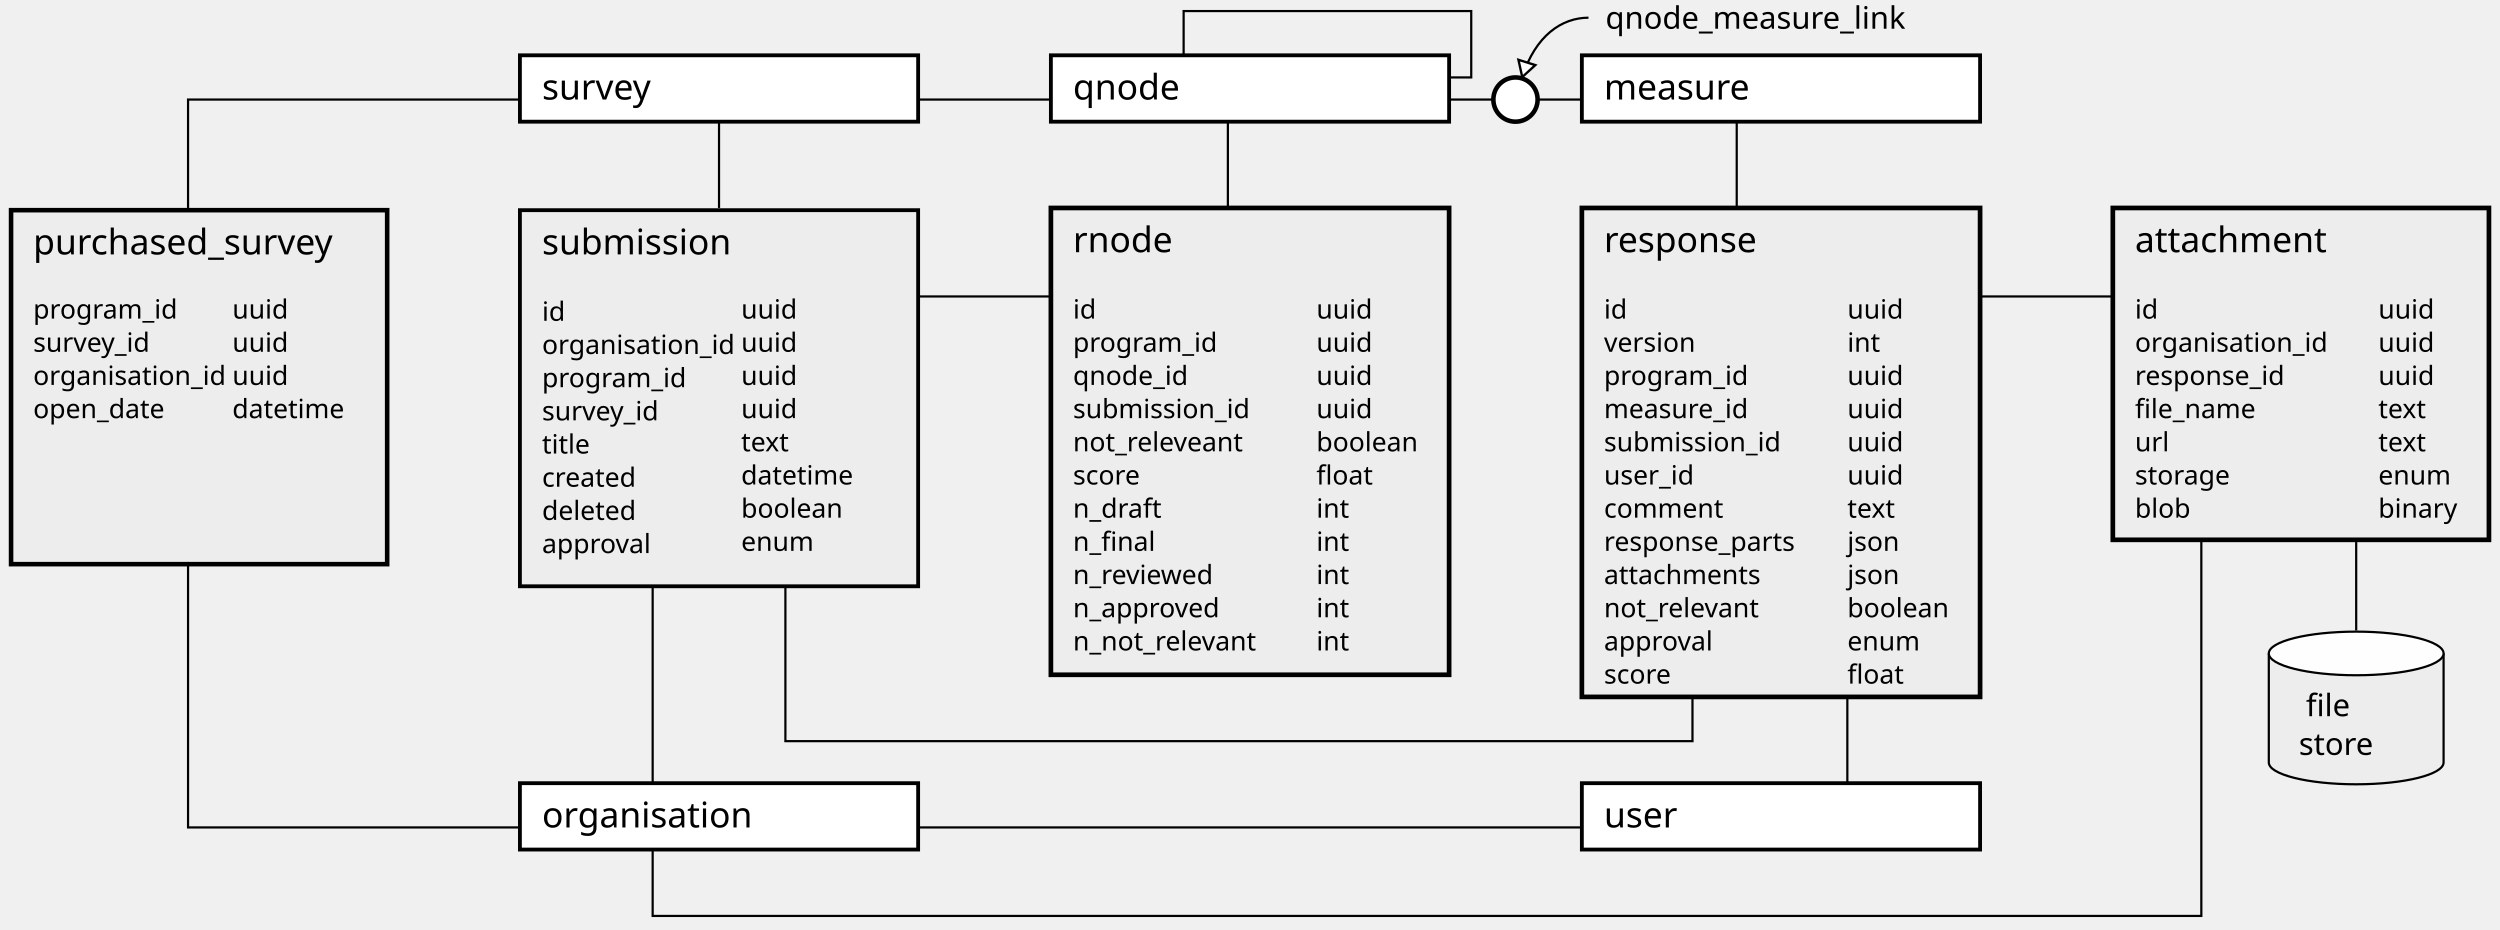
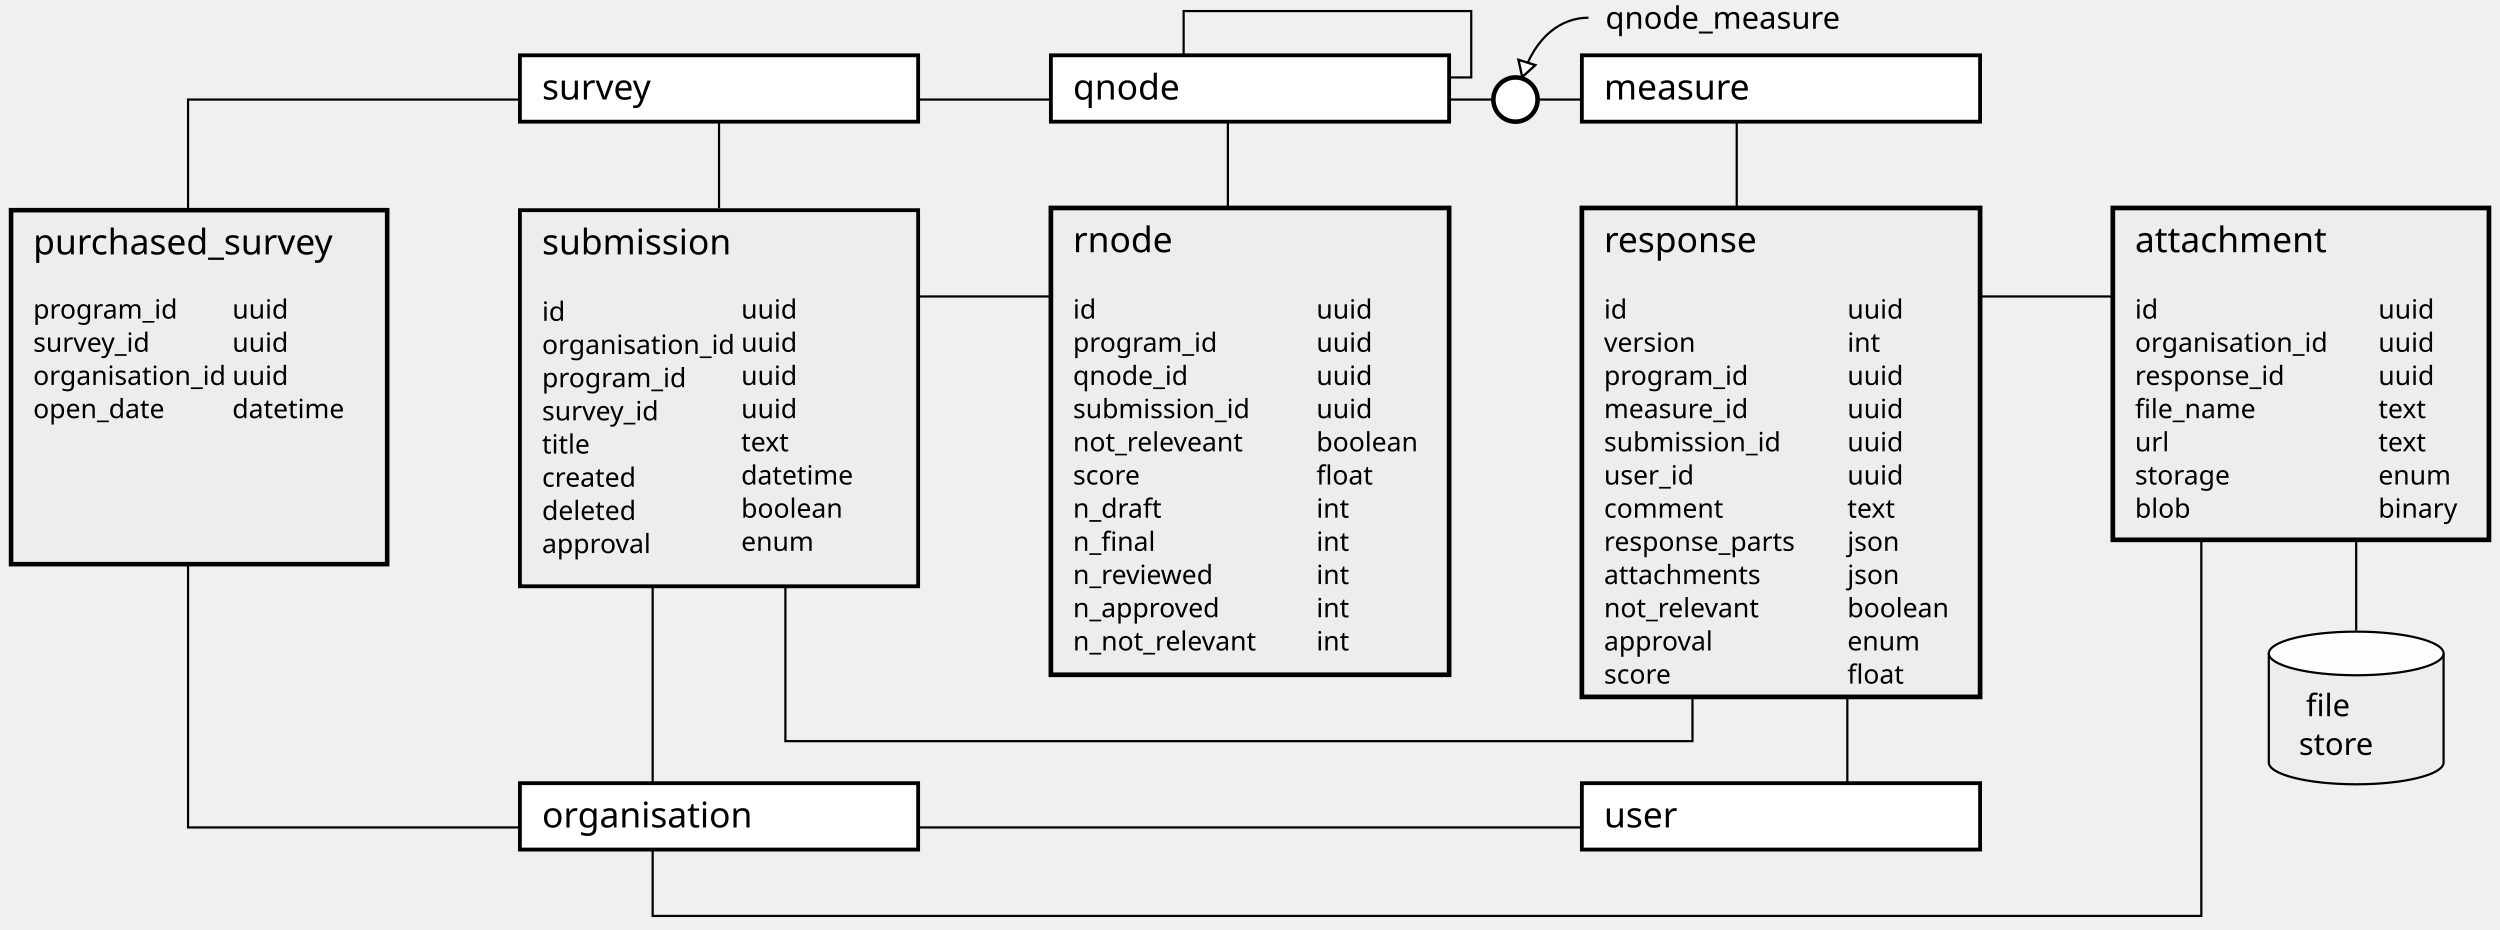
<svg xmlns="http://www.w3.org/2000/svg" version="1.1" viewBox="0 0 1130 420" stroke-miterlimit="10" id="svg3412" width="1130" height="420" style="fill:none;stroke:none">
  <defs id="defs3493">
    <marker orient="auto" refY="0.0" refX="0.0" id="EmptyTriangleOutL" style="overflow:visible">
      <path id="path4457" d="M 5.77,0.0 L -2.88,5.0 L -2.88,-5.0 L 5.77,0.0 z " style="fill-rule:evenodd;fill:#ffffff;stroke:#000000;stroke-width:1pt;stroke-opacity:1" transform="scale(0.8) translate(-6,0)" />
    </marker>
    <marker orient="auto" refY="0.0" refX="0.0" id="Arrow2Mend" style="overflow:visible;">
      <path id="path4324" style="fill-rule:evenodd;stroke-width:0.625;stroke-linejoin:round;stroke:#000000;stroke-opacity:1" d="M 8.719,4.034 L -2.207,0.016 L 8.719,-4.002 C 6.973,-1.63 6.983,1.616 8.719,4.034 z " transform="scale(0.6) rotate(180) translate(0,0)" />
    </marker>
    <marker orient="auto" refY="0.0" refX="0.0" id="Arrow1Lend" style="overflow:visible;">
      <path id="path4300" d="M 0.0,0.0 L 5.0,-5.0 L -12.5,0.0 L 5.0,5.0 L 0.0,0.0 z " style="fill-rule:evenodd;stroke:#000000;stroke-width:1pt;stroke-opacity:1" transform="scale(0.8) rotate(180) translate(12.5,0)" />
    </marker>
    <marker orient="auto" refY="0.0" refX="0.0" id="Arrow1Mend" style="overflow:visible;">
      <path id="path4306" d="M 0.0,0.0 L 5.0,-5.0 L -12.5,0.0 L 5.0,5.0 L 0.0,0.0 z " style="fill-rule:evenodd;stroke:#000000;stroke-width:1pt;stroke-opacity:1" transform="scale(0.4) rotate(180) translate(10,0)" />
    </marker>
  </defs>
  <clipPath id="p.0">
    <path d="m 0,0 1280,0 0,960 L 0,960 0,0 z" clip-rule="nonzero" id="path3415" />
  </clipPath>
  <g id="layer1" transform="translate(-125,-645)">
    <path id="path4906" d="m 540,690 300,0" style="fill:none;stroke:#000000;stroke-width:1px;stroke-linecap:butt;stroke-linejoin:miter;stroke-opacity:1" />
    <path id="path4908" d="m 780,680 10,0 0,-30 -130,0 0,20" style="fill:none;stroke:#000000;stroke-width:1px;stroke-linecap:butt;stroke-linejoin:miter;stroke-opacity:1" />
    <rect y="740" x="360" height="170" width="180" id="rect4910" style="fill:#ededed;fill-opacity:1;fill-rule:evenodd;stroke:#000000;stroke-width:1.732;stroke-miterlimit:10;stroke-opacity:1;stroke-dasharray:none" />
    <rect style="color:#000000;fill:#ededed;fill-opacity:1;fill-rule:evenodd;stroke:#000000;stroke-width:2.062;stroke-linecap:butt;stroke-linejoin:miter;stroke-miterlimit:10;stroke-opacity:1;stroke-dasharray:none;stroke-dashoffset:0;marker:none;visibility:visible;display:inline;overflow:visible;enable-background:accumulate" id="rect4912" width="170" height="160" x="130" y="740" />
    <text xml:space="preserve" style="font-size:40px;font-style:normal;font-weight:normal;line-height:125%;letter-spacing:0px;word-spacing:0px;fill:#000000;fill-opacity:1;stroke:none;font-family:Sans" x="140" y="789" id="text4914">
      <tspan id="tspan4928" x="140" y="789" style="font-size:12px">program_id</tspan>
      <tspan x="140" y="804" style="font-size:12px" id="tspan5143">survey_id</tspan>
      <tspan x="140" y="819" style="font-size:12px" id="tspan5145">organisation_id</tspan>
      <tspan x="140" y="834" style="font-size:12px" id="tspan5147">open_date</tspan>
    </text>
    <text id="text4930" y="760" x="140" style="font-size:40px;font-style:normal;font-weight:normal;line-height:125%;letter-spacing:0px;word-spacing:0px;fill:#000000;fill-opacity:1;stroke:none;font-family:Sans" xml:space="preserve">
      <tspan style="font-size:16px" id="tspan4932" y="760" x="140">purchased_survey</tspan>
    </text>
    <text id="text4934" y="790" x="370" style="font-size:40px;font-style:normal;font-weight:normal;line-height:125%;letter-spacing:0px;word-spacing:0px;fill:#000000;fill-opacity:1;stroke:none;font-family:Sans" xml:space="preserve">
      <tspan id="tspan4944" style="font-size:12px" y="790" x="370">id</tspan>
      <tspan style="font-size:12px" y="805" x="370" id="tspan5163">organisation_id</tspan>
      <tspan style="font-size:12px" y="820" x="370" id="tspan5165">program_id</tspan>
      <tspan style="font-size:12px" y="835" x="370" id="tspan5167">survey_id</tspan>
      <tspan style="font-size:12px" y="850" x="370" id="tspan3584">title</tspan>
      <tspan style="font-size:12px" y="865" x="370" id="tspan5169">created</tspan>
      <tspan style="font-size:12px" y="880" x="370" id="tspan4816">deleted</tspan>
      <tspan style="font-size:12px" y="895" x="370" id="tspan5175">approval</tspan>
    </text>
    <text xml:space="preserve" style="font-size:40px;font-style:normal;font-weight:normal;line-height:125%;letter-spacing:0px;word-spacing:0px;fill:#000000;fill-opacity:1;stroke:none;font-family:Sans" x="370" y="760" id="text4946">
      <tspan x="370" y="760" id="tspan4948" style="font-size:16px">submission</tspan>
    </text>
    <rect style="fill:#ededed;fill-opacity:1;fill-rule:evenodd;stroke:#000000;stroke-width:2.121;stroke-miterlimit:10;stroke-opacity:1;stroke-dasharray:none" id="rect4950" width="180" height="211" x="600" y="739" />
    <text xml:space="preserve" style="font-size:40px;font-style:normal;font-weight:normal;line-height:125%;letter-spacing:0px;word-spacing:0px;fill:#000000;fill-opacity:1;stroke:none;font-family:Sans" x="610" y="789" id="text4952">
      <tspan id="tspan4970" x="610" y="789" style="font-size:12px">id</tspan>
      <tspan x="610" y="804" style="font-size:12px" id="tspan5221">program_id</tspan>
      <tspan x="610" y="819" style="font-size:12px" id="tspan5223">qnode_id</tspan>
      <tspan x="610" y="834" style="font-size:12px" id="tspan5225">submission_id</tspan>
      <tspan x="610" y="849" style="font-size:12px" id="tspan5227">not_releveant</tspan>
      <tspan x="610" y="864" style="font-size:12px" id="tspan5229">score</tspan>
      <tspan x="610" y="879" style="font-size:12px" id="tspan3354">n_draft</tspan>
      <tspan x="610" y="894" style="font-size:12px" id="tspan5231">n_final</tspan>
      <tspan x="610" y="909" style="font-size:12px" id="tspan5233">n_reviewed</tspan>
      <tspan x="610" y="924" style="font-size:12px" id="tspan5235">n_approved</tspan>
      <tspan x="610" y="939" style="font-size:12px" id="tspan5237">n_not_relevant</tspan>
    </text>
    <text id="text4972" y="759" x="610" style="font-size:40px;font-style:normal;font-weight:normal;line-height:125%;letter-spacing:0px;word-spacing:0px;fill:#000000;fill-opacity:1;stroke:none;font-family:Sans" xml:space="preserve">
      <tspan style="font-size:16px" id="tspan4974" y="759" x="610">rnode</tspan>
    </text>
    <rect y="739" x="1080" height="150" width="170" id="rect5016" style="fill:#ededed;fill-opacity:1;fill-rule:evenodd;stroke:#000000;stroke-width:2.121;stroke-miterlimit:10;stroke-opacity:1;stroke-dasharray:none" />
    <text id="text5018" y="789" x="1090" style="font-size:40px;font-style:normal;font-weight:normal;line-height:125%;letter-spacing:0px;word-spacing:0px;fill:#000000;fill-opacity:1;stroke:none;font-family:Sans" xml:space="preserve">
      <tspan id="tspan5036" style="font-size:12px" y="789" x="1090">id</tspan>
      <tspan style="font-size:12px" y="804" x="1090" id="tspan5347">organisation_id</tspan>
      <tspan style="font-size:12px" y="819" x="1090" id="tspan5349">response_id</tspan>
      <tspan style="font-size:12px" y="834" x="1090" id="tspan5351">file_name</tspan>
      <tspan style="font-size:12px" y="849" x="1090" id="tspan5353">url</tspan>
      <tspan style="font-size:12px" y="864" x="1090" id="tspan5355">storage</tspan>
      <tspan style="font-size:12px" y="879" x="1090" id="tspan5357">blob</tspan>
    </text>
    <text xml:space="preserve" style="font-size:40px;font-style:normal;font-weight:normal;line-height:125%;letter-spacing:0px;word-spacing:0px;fill:#000000;fill-opacity:1;stroke:none;font-family:Sans" x="1090" y="759" id="text5038">
      <tspan x="1090" y="759" id="tspan5040" style="font-size:16px">attachment</tspan>
    </text>
    <rect style="fill:#ededed;fill-opacity:1;fill-rule:evenodd;stroke:#000000;stroke-width:2.121;stroke-miterlimit:10;stroke-opacity:1;stroke-dasharray:none" id="rect5066" width="180" height="221" x="840" y="739" />
    <text xml:space="preserve" style="font-size:40px;font-style:normal;font-weight:normal;line-height:125%;letter-spacing:0px;word-spacing:0px;fill:#000000;fill-opacity:1;stroke:none;font-family:Sans" x="850" y="789" id="text5068">
      <tspan x="850" y="789" style="font-size:12px" id="tspan5086">id</tspan>
      <tspan x="850" y="804" style="font-size:12px" id="tspan5283">version</tspan>
      <tspan x="850" y="819" style="font-size:12px" id="tspan5285">program_id</tspan>
      <tspan x="850" y="834" style="font-size:12px" id="tspan5287">measure_id</tspan>
      <tspan x="850" y="849" style="font-size:12px" id="tspan5289">submission_id</tspan>
      <tspan x="850" y="864" style="font-size:12px" id="tspan5291">user_id</tspan>
      <tspan x="850" y="879" style="font-size:12px" id="tspan5293">comment</tspan>
      <tspan x="850" y="894" style="font-size:12px" id="tspan5295">response_parts</tspan>
      <tspan x="850" y="909" style="font-size:12px" id="tspan5297">attachments</tspan>
      <tspan x="850" y="924" style="font-size:12px" id="tspan5299">not_relevant</tspan>
      <tspan x="850" y="939" style="font-size:12px" id="tspan5301">approval</tspan>
      <tspan x="850" y="954" style="font-size:12px" id="tspan3124">score</tspan>
    </text>
    <text id="text5088" y="759" x="850" style="font-size:40px;font-style:normal;font-weight:normal;line-height:125%;letter-spacing:0px;word-spacing:0px;fill:#000000;fill-opacity:1;stroke:none;font-family:Sans" xml:space="preserve">
      <tspan style="font-size:16px" id="tspan5090" y="759" x="850">response</tspan>
    </text>
    <rect style="fill:#ffffff;fill-opacity:1;fill-rule:evenodd;stroke:#000000;stroke-width:1.732;stroke-miterlimit:10;stroke-opacity:1;stroke-dasharray:none" id="rect5092" width="180" height="30" x="360" y="670" />
    <text id="text5094" y="690" x="370" style="font-size:40px;font-style:normal;font-weight:normal;line-height:125%;letter-spacing:0px;word-spacing:0px;fill:#000000;fill-opacity:1;stroke:none;font-family:Sans" xml:space="preserve">
      <tspan style="font-size:16px" id="tspan5096" y="690" x="370">survey</tspan>
    </text>
    <rect y="670" x="600" height="30" width="180" id="rect5098" style="fill:#ffffff;fill-opacity:1;fill-rule:evenodd;stroke:#000000;stroke-width:1.732;stroke-miterlimit:10;stroke-opacity:1;stroke-dasharray:none" />
    <text xml:space="preserve" style="font-size:40px;font-style:normal;font-weight:normal;line-height:125%;letter-spacing:0px;word-spacing:0px;fill:#000000;fill-opacity:1;stroke:none;font-family:Sans" x="610" y="690" id="text5100">
      <tspan x="610" y="690" id="tspan5102" style="font-size:16px">qnode</tspan>
    </text>
    <rect style="fill:#ffffff;fill-opacity:1;fill-rule:evenodd;stroke:#000000;stroke-width:1.732;stroke-miterlimit:10;stroke-opacity:1;stroke-dasharray:none" id="rect5104" width="180" height="30" x="840" y="670" />
    <text id="text5106" y="690" x="850" style="font-size:40px;font-style:normal;font-weight:normal;line-height:125%;letter-spacing:0px;word-spacing:0px;fill:#000000;fill-opacity:1;stroke:none;font-family:Sans" xml:space="preserve">
      <tspan style="font-size:16px" id="tspan5108" y="690" x="850">measure</tspan>
    </text>
    <path style="fill:none;stroke:#000000;stroke-width:1px;stroke-linecap:butt;stroke-linejoin:miter;stroke-opacity:1" d="m 540,1019 300,0" id="path5359" />
    <rect y="999" x="360" height="30" width="180" id="rect5361" style="fill:#ffffff;fill-opacity:1;fill-rule:evenodd;stroke:#000000;stroke-width:1.732;stroke-miterlimit:10;stroke-opacity:1;stroke-dasharray:none" />
    <text xml:space="preserve" style="font-size:40px;font-style:normal;font-weight:normal;line-height:125%;letter-spacing:0px;word-spacing:0px;fill:#000000;fill-opacity:1;stroke:none;font-family:Sans" x="370" y="1019" id="text5363">
      <tspan x="370" y="1019" id="tspan5365" style="font-size:16px">organisation</tspan>
    </text>
    <rect y="999" x="840" height="30" width="180" id="rect5367" style="fill:#ffffff;fill-opacity:1;fill-rule:evenodd;stroke:#000000;stroke-width:1.732;stroke-miterlimit:10;stroke-opacity:1;stroke-dasharray:none" />
    <text xml:space="preserve" style="font-size:40px;font-style:normal;font-weight:normal;line-height:125%;letter-spacing:0px;word-spacing:0px;fill:#000000;fill-opacity:1;stroke:none;font-family:Sans" x="850" y="1019" id="text5369">
      <tspan x="850" y="1019" id="tspan5371" style="font-size:16px">user</tspan>
    </text>
    <path style="color:#000000;fill:#ffffff;fill-opacity:1;fill-rule:evenodd;stroke:#000000;stroke-width:2.062;stroke-linecap:butt;stroke-linejoin:miter;stroke-miterlimit:10;stroke-opacity:1;stroke-dasharray:none;stroke-dashoffset:0;marker:none;visibility:visible;display:inline;overflow:visible;enable-background:accumulate" id="path5373" d="m 80,710 c 0,5.523 -4.477,10 -10,10 -5.523,0 -10,-4.477 -10,-10 0,-5.523 4.477,-10 10,-10 5.523,0 10,4.477 10,10 z" transform="translate(740,-20)" />
    <path style="fill:none;stroke:#000000;stroke-width:1px;stroke-linecap:butt;stroke-linejoin:miter;stroke-opacity:1" d="m 420,910 0,89" id="path5375" />
    <path style="fill:none;stroke:#000000;stroke-width:1px;stroke-linecap:butt;stroke-linejoin:miter;stroke-opacity:1" d="m 480,910 0,70 410,0 0,-20" id="path5377" />
    <path style="fill:none;stroke:#000000;stroke-width:1px;stroke-linecap:butt;stroke-linejoin:miter;stroke-opacity:1" d="m 960,960 0,39" id="path5379" />
    <path style="fill:none;stroke:#000000;stroke-width:1px;stroke-linecap:butt;stroke-linejoin:miter;stroke-opacity:1" d="m 600,779 -60,0 60,0" id="path5383" />
    <path style="fill:none;stroke:#000000;stroke-width:1px;stroke-linecap:butt;stroke-linejoin:miter;stroke-opacity:1" d="m 450,739 0,-39" id="path5385" />
    <path style="fill:none;stroke:#000000;stroke-width:1px;stroke-linecap:butt;stroke-linejoin:miter;stroke-opacity:1" d="m 680,739 0,-39" id="path5387" />
    <path style="fill:none;stroke:#000000;stroke-width:1px;stroke-linecap:butt;stroke-linejoin:miter;stroke-opacity:1" d="m 910,739 0,-39" id="path5389" />
    <path style="fill:none;stroke:#000000;stroke-width:1px;stroke-linecap:butt;stroke-linejoin:miter;stroke-opacity:1" d="m 1020,779 60,0" id="path5391" />
    <path style="fill:none;stroke:#000000;stroke-width:1px;stroke-linecap:butt;stroke-linejoin:miter;stroke-opacity:1" d="m 420,1029 0,30 700,0 0,-170" id="path5393" />
    <path style="fill:none;stroke:#000000;stroke-width:1px;stroke-linecap:butt;stroke-linejoin:miter;stroke-opacity:1" d="m 210,739 0,-49 150,0" id="path5395" />
    <path style="fill:none;stroke:#000000;stroke-width:1px;stroke-linecap:butt;stroke-linejoin:miter;stroke-opacity:1" d="m 210,899 0,120 150,0" id="path5397" />
    <text id="text5519" y="789" x="230" style="font-size:40px;font-style:normal;font-weight:normal;line-height:125%;letter-spacing:0px;word-spacing:0px;fill:#000000;fill-opacity:1;stroke:none;font-family:Sans" xml:space="preserve">
      <tspan style="font-size:12px" y="789" x="230" id="tspan5521">uuid</tspan>
      <tspan id="tspan5523" style="font-size:12px" y="804" x="230">uuid</tspan>
      <tspan id="tspan5525" style="font-size:12px" y="819" x="230">uuid</tspan>
      <tspan id="tspan5527" style="font-size:12px" y="834" x="230">datetime</tspan>
    </text>
    <text xml:space="preserve" style="font-size:40px;font-style:normal;font-weight:normal;line-height:125%;letter-spacing:0px;word-spacing:0px;fill:#000000;fill-opacity:1;stroke:none;font-family:Sans" x="460" y="789" id="text5531">
      <tspan x="460" y="789" style="font-size:12px" id="tspan5533">uuid</tspan>
      <tspan id="tspan5535" x="460" y="804" style="font-size:12px">uuid</tspan>
      <tspan id="tspan5537" x="460" y="819" style="font-size:12px">uuid</tspan>
      <tspan id="tspan5539" x="460" y="834" style="font-size:12px">uuid</tspan>
      <tspan x="460" y="849" style="font-size:12px" id="tspan3586">text</tspan>
      <tspan id="tspan5541" x="460" y="864" style="font-size:12px">datetime</tspan>
      <tspan x="460" y="879" style="font-size:12px" id="tspan4818">boolean</tspan>
      <tspan id="tspan5547" x="460" y="894" style="font-size:12px">enum</tspan>
    </text>
    <text id="text5554" y="789" x="720" style="font-size:40px;font-style:normal;font-weight:normal;line-height:125%;letter-spacing:0px;word-spacing:0px;fill:#000000;fill-opacity:1;stroke:none;font-family:Sans" xml:space="preserve">
      <tspan style="font-size:12px" y="789" x="720" id="tspan5556">uuid</tspan>
      <tspan id="tspan5558" style="font-size:12px" y="804" x="720">uuid</tspan>
      <tspan id="tspan5560" style="font-size:12px" y="819" x="720">uuid</tspan>
      <tspan id="tspan5562" style="font-size:12px" y="834" x="720">uuid</tspan>
      <tspan id="tspan5564" style="font-size:12px" y="849" x="720">boolean</tspan>
      <tspan id="tspan5566" style="font-size:12px" y="864" x="720">float</tspan>
      <tspan id="tspan5568" style="font-size:12px" y="879" x="720">int</tspan>
      <tspan style="font-size:12px" y="894" x="720" id="tspan3356">int</tspan>
      <tspan id="tspan5570" style="font-size:12px" y="909" x="720">int</tspan>
      <tspan id="tspan5572" style="font-size:12px" y="924" x="720">int</tspan>
      <tspan id="tspan5574" style="font-size:12px" y="939" x="720">int</tspan>
    </text>
    <text id="text5576" y="789" x="960" style="font-size:40px;font-style:normal;font-weight:normal;line-height:125%;letter-spacing:0px;word-spacing:0px;fill:#000000;fill-opacity:1;stroke:none;font-family:Sans" xml:space="preserve">
      <tspan id="tspan5578" style="font-size:12px" y="789" x="960">uuid</tspan>
      <tspan id="tspan5580" style="font-size:12px" y="804" x="960">int</tspan>
      <tspan id="tspan5582" style="font-size:12px" y="819" x="960">uuid</tspan>
      <tspan id="tspan5584" style="font-size:12px" y="834" x="960">uuid</tspan>
      <tspan id="tspan5586" style="font-size:12px" y="849" x="960">uuid</tspan>
      <tspan id="tspan5588" style="font-size:12px" y="864" x="960">uuid</tspan>
      <tspan id="tspan5590" style="font-size:12px" y="879" x="960">text</tspan>
      <tspan id="tspan5592" style="font-size:12px" y="894" x="960">json</tspan>
      <tspan id="tspan5594" style="font-size:12px" y="909" x="960">json</tspan>
      <tspan id="tspan5596" style="font-size:12px" y="924" x="960">boolean</tspan>
      <tspan id="tspan5598" style="font-size:12px" y="939" x="960">enum</tspan>
      <tspan style="font-size:12px" y="954" x="960" id="tspan3126">float</tspan>
    </text>
    <text xml:space="preserve" style="font-size:40px;font-style:normal;font-weight:normal;line-height:125%;letter-spacing:0px;word-spacing:0px;fill:#000000;fill-opacity:1;stroke:none;font-family:Sans" x="1200" y="789" id="text5600">
      <tspan x="1200" y="789" style="font-size:12px" id="tspan5602">uuid</tspan>
      <tspan id="tspan5604" x="1200" y="804" style="font-size:12px">uuid</tspan>
      <tspan id="tspan5606" x="1200" y="819" style="font-size:12px">uuid</tspan>
      <tspan id="tspan5608" x="1200" y="834" style="font-size:12px">text</tspan>
      <tspan id="tspan5610" x="1200" y="849" style="font-size:12px">text</tspan>
      <tspan id="tspan5612" x="1200" y="864" style="font-size:12px">enum</tspan>
      <tspan id="tspan5614" x="1200" y="879" style="font-size:12px">binary</tspan>
    </text>
    <path id="path4275" style="fill:#ededed;fill-opacity:1;fill-rule:evenodd;stroke:#000000;stroke-width:1px;stroke-linecap:butt;stroke-linejoin:miter;stroke-opacity:1" d="m 1229.5,940.357 0,49.286 c 0,5.444 -17.685,9.857 -39.5,9.857 -21.815,0 -39.5,-4.413 -39.5,-9.857 l 0,-49.286" />
    <ellipse style="color:#000000;display:inline;overflow:visible;visibility:visible;fill:#fefefe;fill-opacity:1;fill-rule:nonzero;stroke:#000000;stroke-width:1;stroke-linecap:butt;stroke-linejoin:miter;stroke-opacity:1;marker:none;marker-start:none;marker-mid:none;marker-end:none;enable-background:accumulate" id="path4269" cx="1190" cy="940.357" rx="39.5" ry="9.857" d="m 1229.5,940.357 c 0,5.444 -17.685,9.857 -39.5,9.857 -21.815,0 -39.5,-4.413 -39.5,-9.857 0,-5.444 17.685,-9.857 39.5,-9.857 21.815,0 39.5,4.413 39.5,9.857 z" />
    <text xml:space="preserve" style="color:#000000;font-style:normal;font-variant:normal;font-weight:normal;font-stretch:normal;font-size:14px;line-height:125%;font-family:FontAwesome;-inkscape-font-specification:FontAwesome;text-indent:0;text-align:center;text-decoration:none;text-decoration-line:none;letter-spacing:0px;word-spacing:0px;text-transform:none;direction:ltr;block-progression:tb;writing-mode:lr-tb;baseline-shift:baseline;text-anchor:middle;display:inline;overflow:visible;visibility:visible;fill:#000000;fill-opacity:1;fill-rule:nonzero;stroke:none;stroke-width:1px;stroke-linecap:butt;stroke-linejoin:miter;stroke-opacity:1;marker:none;enable-background:accumulate" x="1189.993" y="968.719" id="text4279">
      <tspan id="tspan4281" x="1189.993" y="968.719">file</tspan>
      <tspan x="1189.993" y="986.219" id="tspan4283">store</tspan>
    </text>
    <path style="fill:none;fill-rule:evenodd;stroke:#000000;stroke-width:1px;stroke-linecap:butt;stroke-linejoin:miter;stroke-opacity:1" d="m 1190,890 0,40" id="path4285" />
    <text xml:space="preserve" style="color:#000000;font-style:normal;font-variant:normal;font-weight:normal;font-stretch:normal;font-size:14px;line-height:125%;font-family:FontAwesome;-inkscape-font-specification:FontAwesome;text-indent:0;text-align:start;text-decoration:none;text-decoration-line:none;letter-spacing:0px;word-spacing:0px;text-transform:none;direction:ltr;block-progression:tb;writing-mode:lr-tb;baseline-shift:baseline;text-anchor:start;display:inline;overflow:visible;visibility:visible;fill:#000000;fill-opacity:1;fill-rule:nonzero;stroke:none;stroke-width:1px;stroke-linecap:butt;stroke-linejoin:miter;stroke-opacity:1;marker:none;enable-background:accumulate" x="850.681" y="658" id="text4287">
-       <tspan id="tspan4289" x="850.681" y="658">qnode_measure_link</tspan>
+       <tspan id="tspan4289" x="850.681" y="658">qnode_measure</tspan>
    </text>
    <path style="fill:none;fill-rule:evenodd;stroke:#000000;stroke-width:1px;stroke-linecap:butt;stroke-linejoin:miter;stroke-opacity:1;marker-end:url(#EmptyTriangleOutL)" d="m 843,653 c -12,0 -24,8 -30,27" id="path4291" />
  </g>
</svg>
